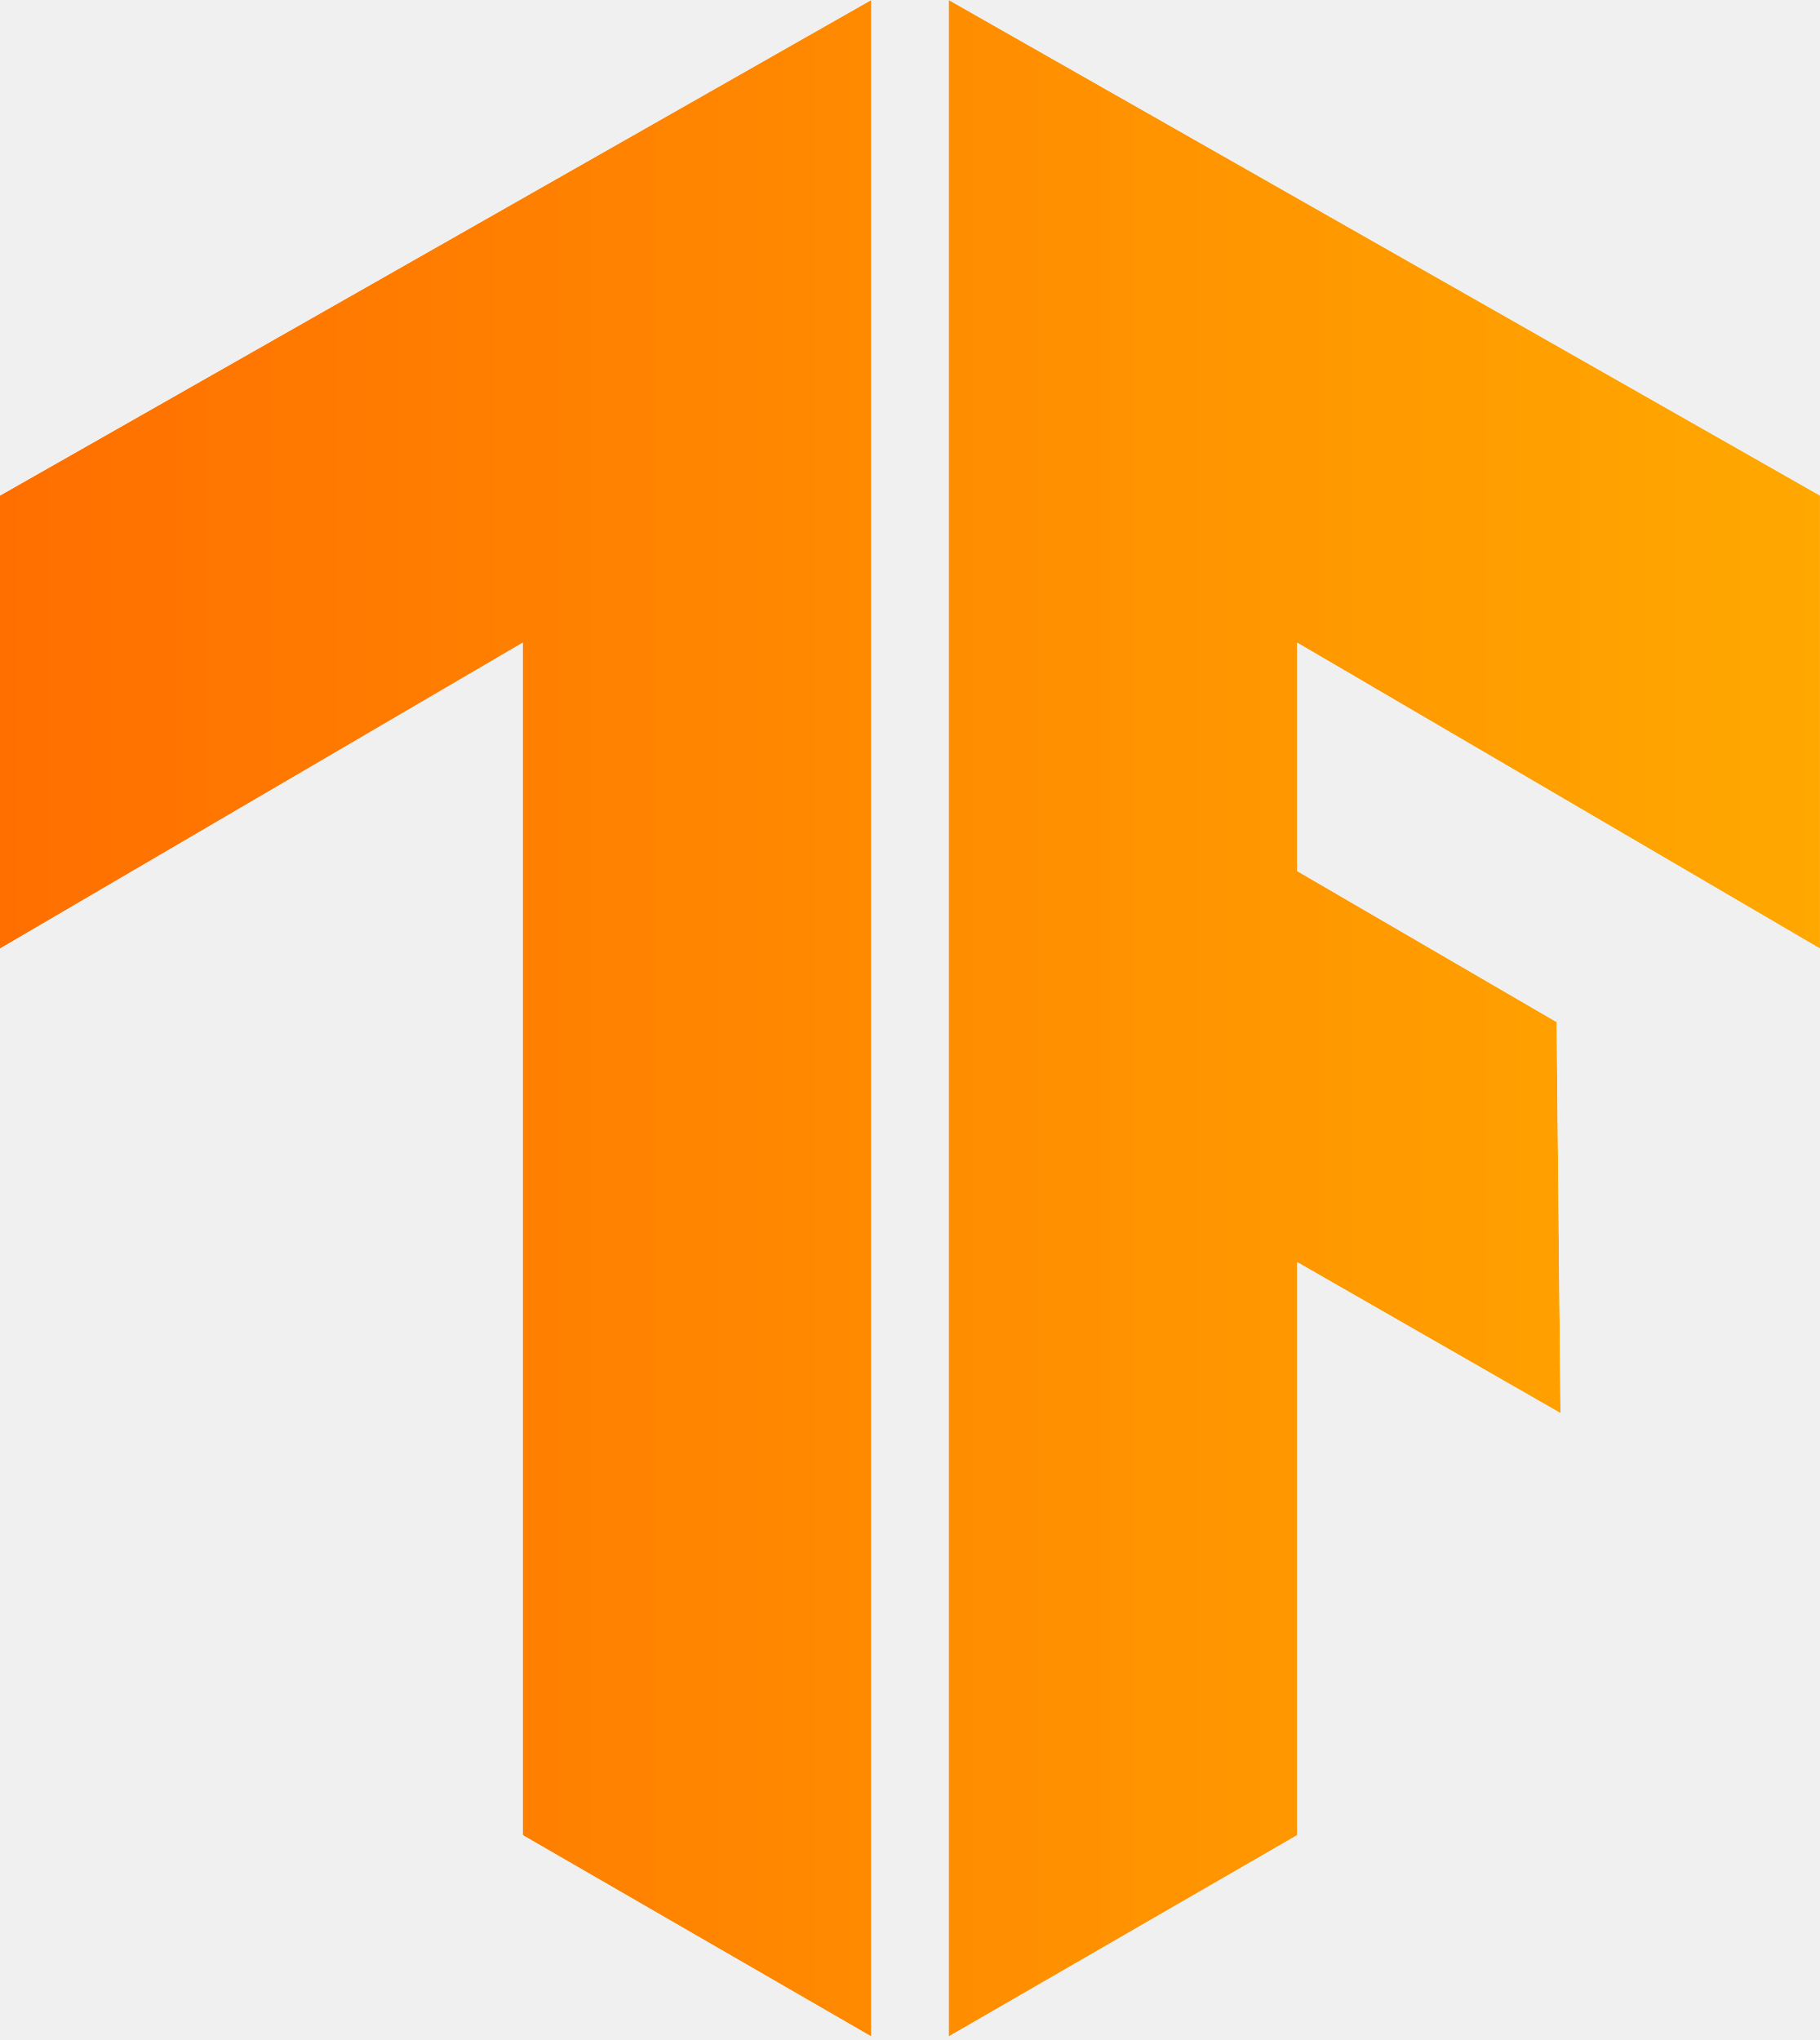
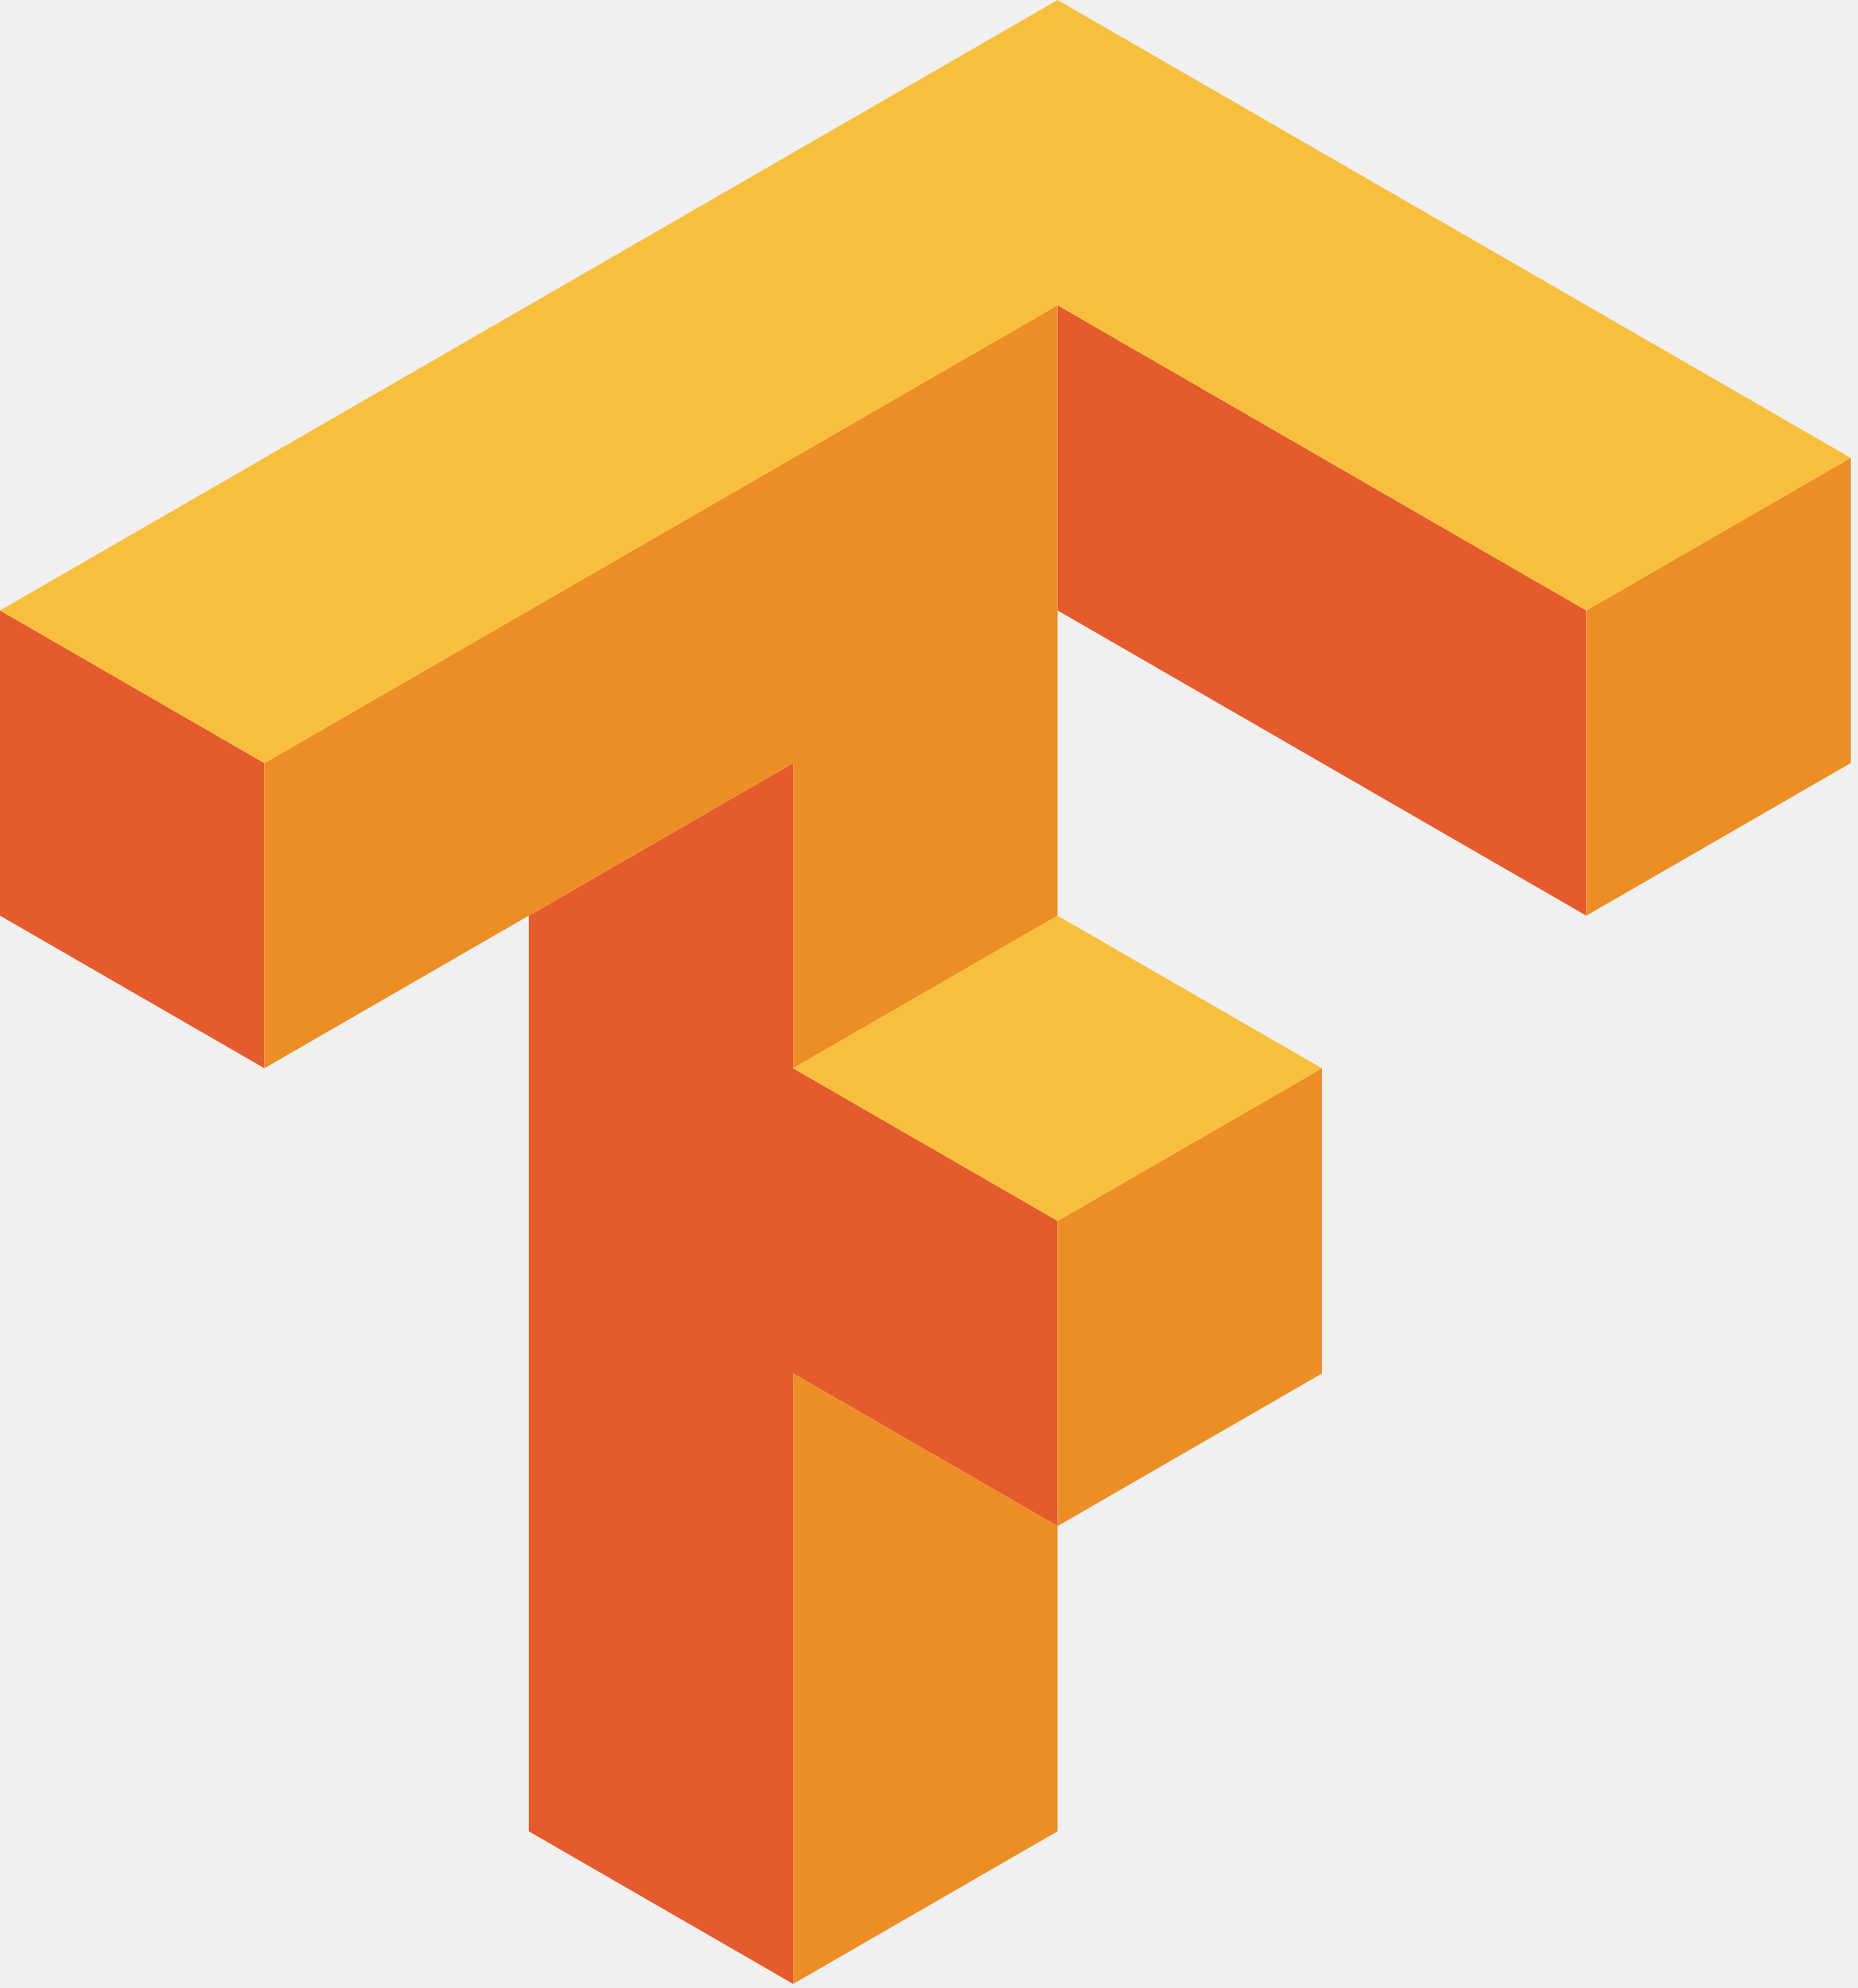
- <svg xmlns="http://www.w3.org/2000/svg" width="256" height="287" viewBox="0 0 256 287" fill="none">
-   <mask id="mask0" mask-type="alpha" maskUnits="userSpaceOnUse" x="0" y="0" width="256" height="287">
-     <path d="M133.447 0L256 69.719V133.447L182.468 90.417V122.553L218.962 143.796L219.506 198.809L182.468 177.566V258.179L133.447 286.502V0ZM122.553 0V286.502L73.532 258.179V90.417L0 133.447V69.719L122.553 0Z" fill="white" />
-   </mask>
-   <g mask="url(#mask0)">
-     <path d="M133.447 0L256 69.719V133.447L182.468 90.417V122.553L218.962 143.796L219.506 198.809L182.468 177.566V258.179L133.447 286.502V0ZM122.553 0V286.502L73.532 258.179V90.417L0 133.447V69.719L122.553 0Z" fill="url(#paint0_linear)" />
-   </g>
-   <defs>
-     <linearGradient id="paint0_linear" x1="0" y1="143.251" x2="256" y2="143.251" gradientUnits="userSpaceOnUse">
-       <stop stop-color="#FF6F00" />
-       <stop offset="1" stop-color="#FFA800" />
-     </linearGradient>
-   </defs>
+ <svg xmlns="http://www.w3.org/2000/svg" width="256" height="274" viewBox="0 0 256 274">
+   <path fill="#E55B2D" d="M145.726 42.065v42.07l72.861 42.07v-42.07l-72.86-42.07ZM0 84.135v42.07l36.43 21.03V105.17L0 84.135Zm109.291 21.035l-36.43 21.034v126.2l36.43 21.035v-84.135l36.435 21.035v-42.07l-36.435-21.034V105.17Z" />
+   <path fill="#ED8E24" d="M145.726 42.065L36.43 105.17v42.065l72.861-42.065v42.065l36.435-21.03v-84.14ZM255.022 63.1l-36.435 21.035v42.07l36.435-21.035V63.1Zm-72.865 84.135l-36.43 21.035v42.07l36.43-21.036v-42.07Zm-36.43 63.104l-36.436-21.035v84.135l36.435-21.035V210.34Z" />
+   <path fill="#F8BF3C" d="M145.726 0L0 84.135l36.43 21.035l109.296-63.105l72.861 42.07L255.022 63.1L145.726 0Zm0 126.204l-36.435 21.03l36.435 21.036l36.43-21.035l-36.43-21.03Z" />
</svg>
